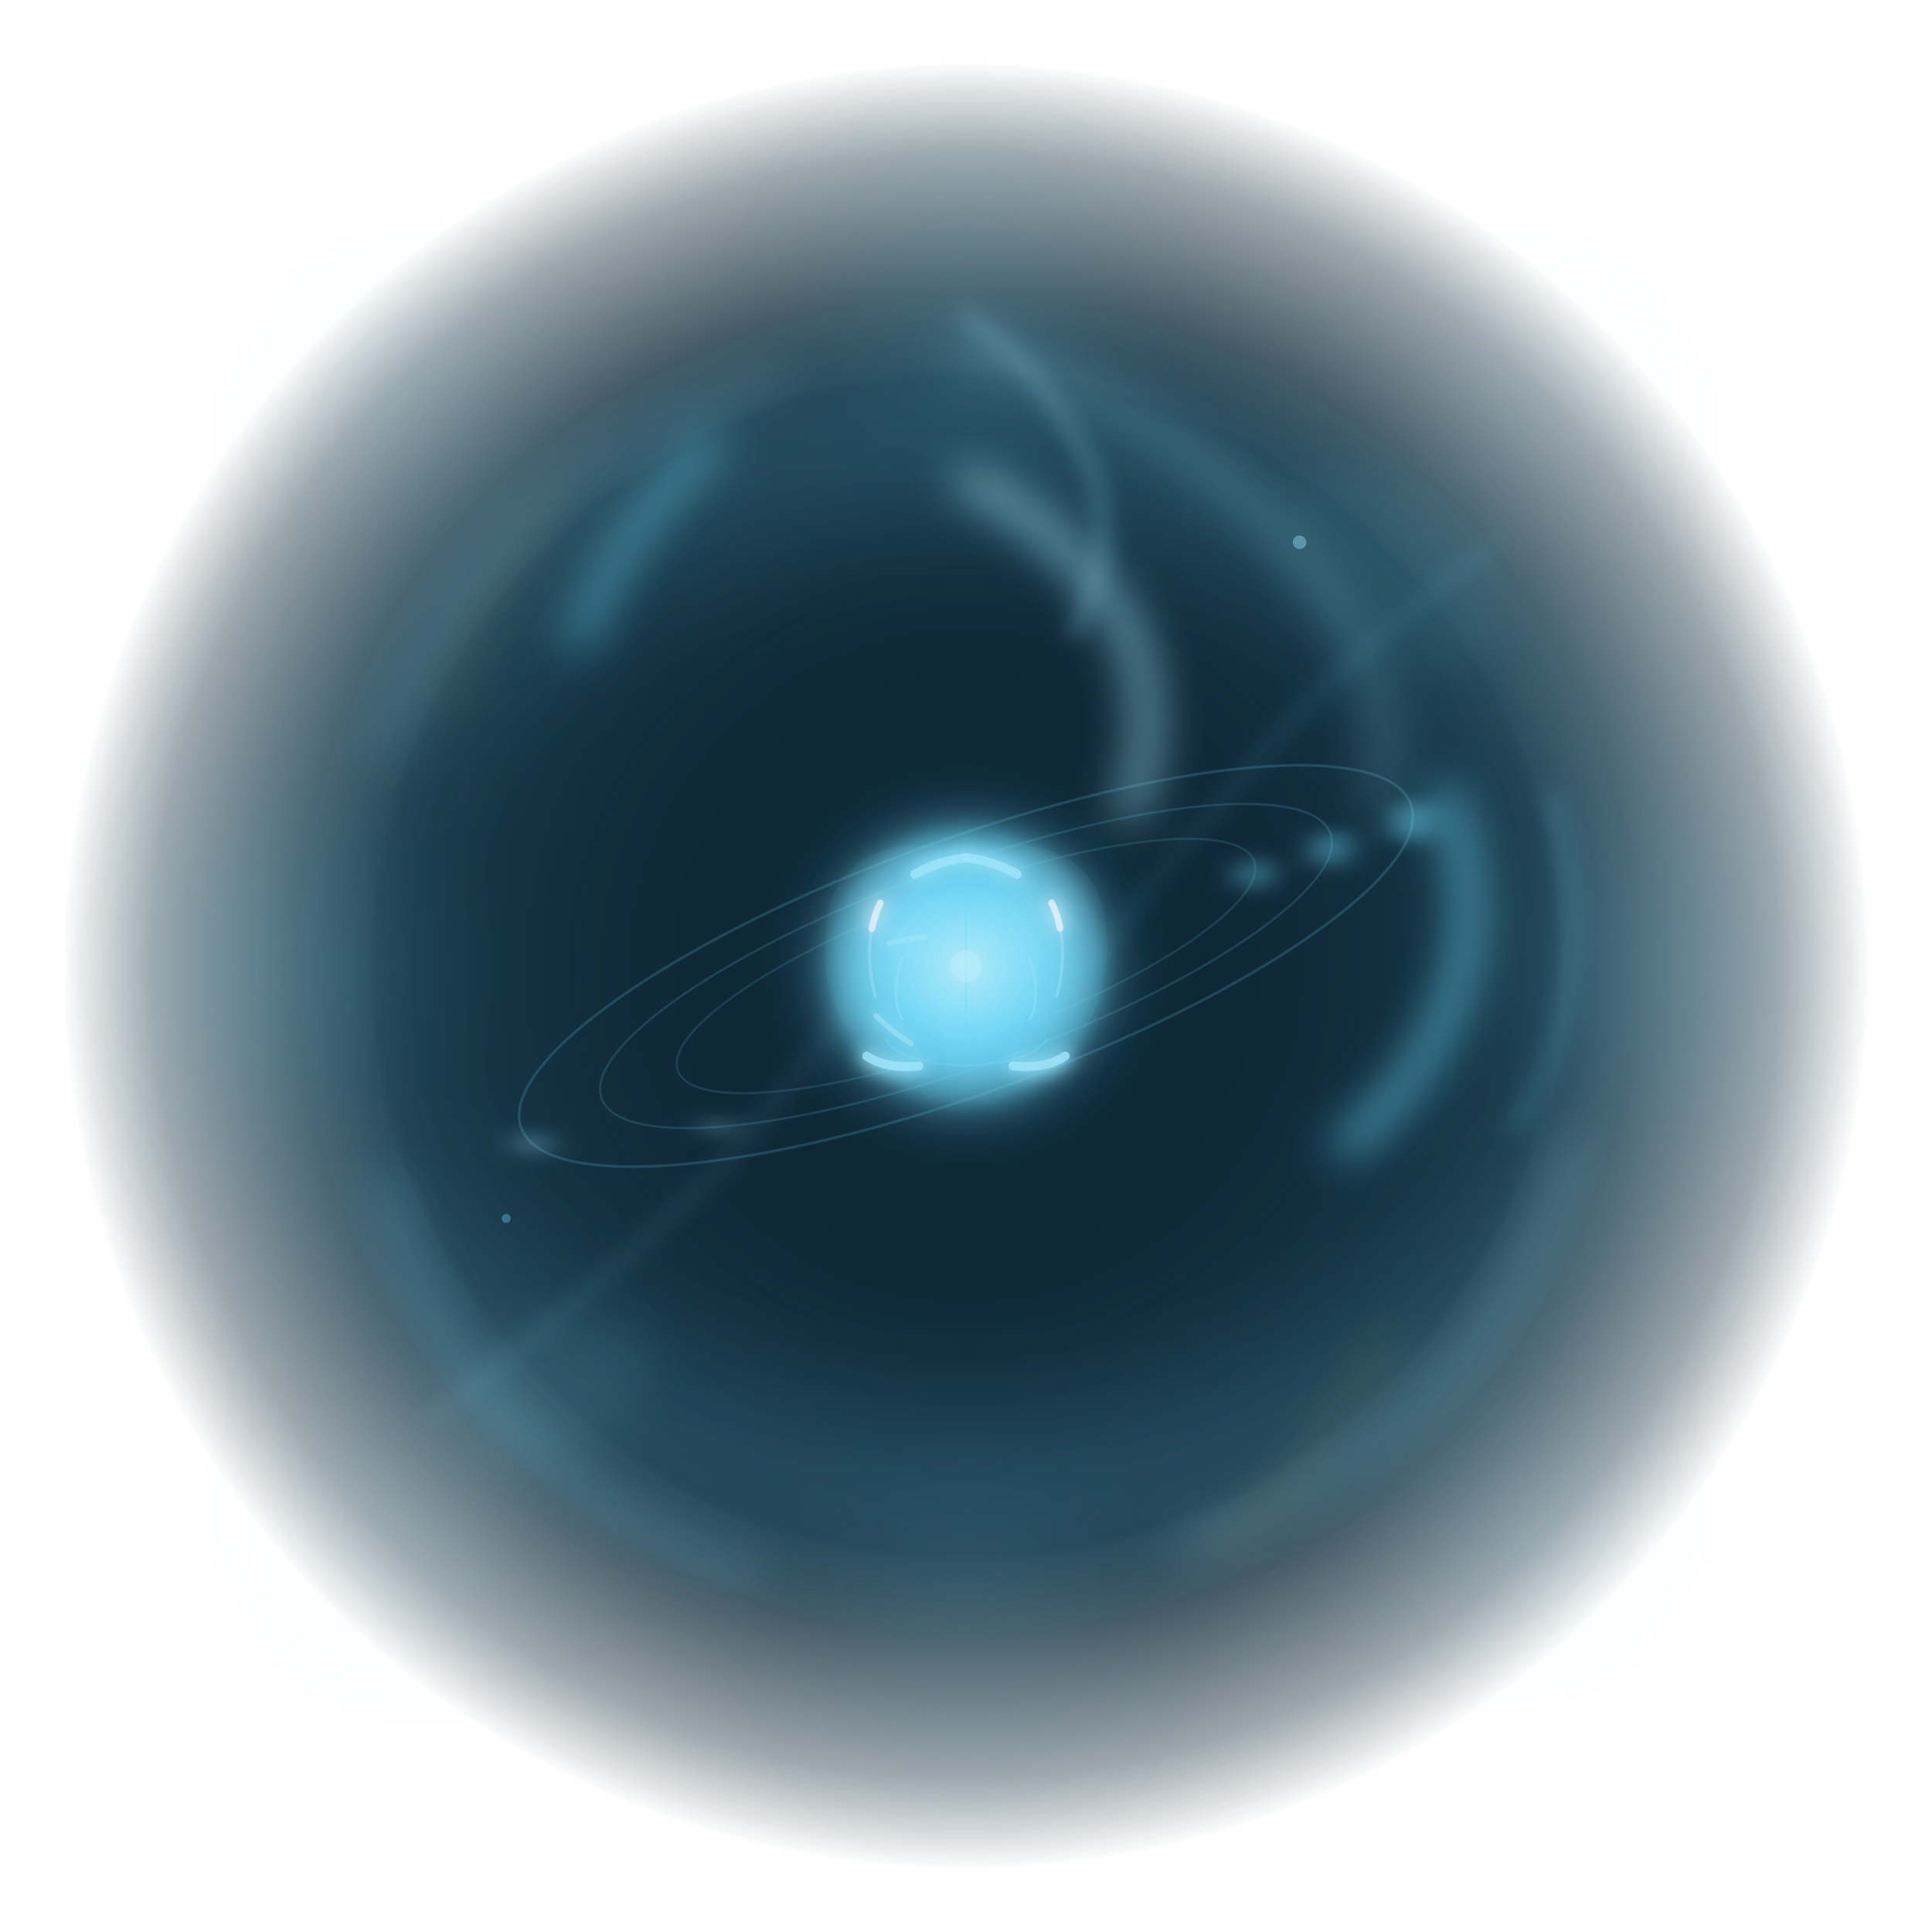
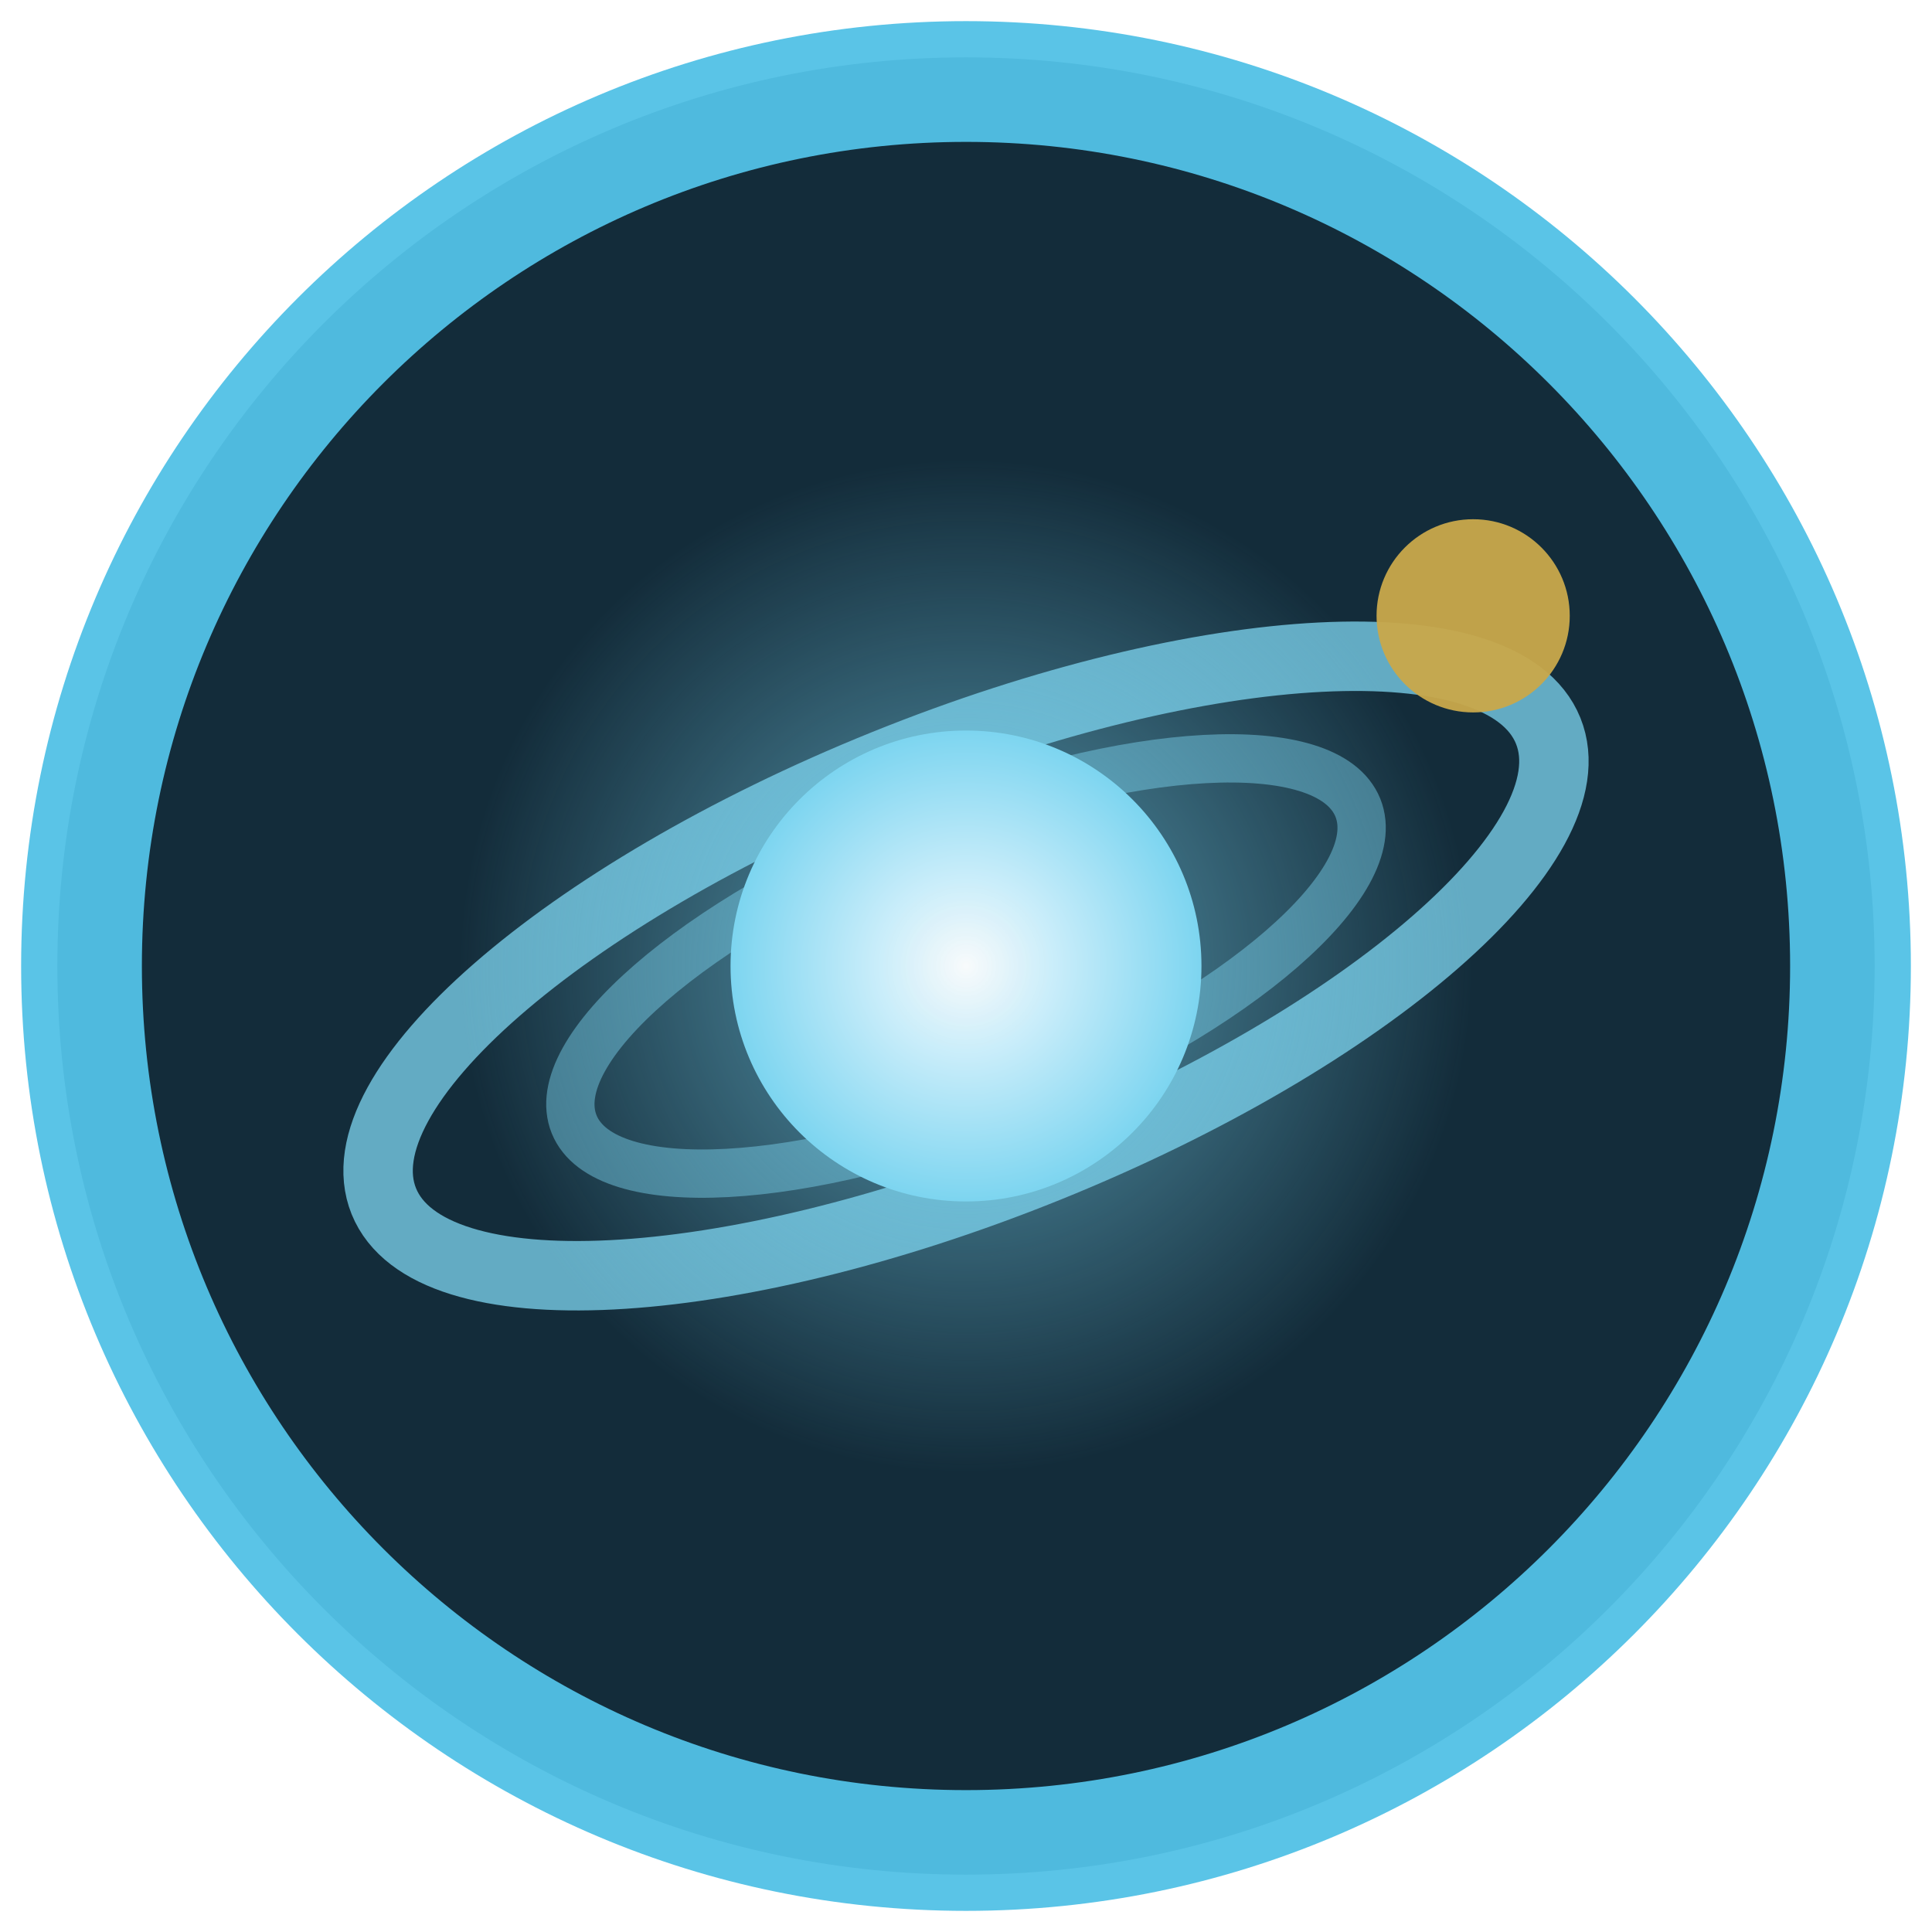
- <svg xmlns="http://www.w3.org/2000/svg" viewBox="0 0 300 300" width="440" height="440">
+ <svg xmlns="http://www.w3.org/2000/svg" viewBox="0 0 32 32" width="32" height="32">
  <defs>
-     <radialGradient id="tunnel" cx="50%" cy="50%" r="50%">
-       <stop offset="0%" stop-color="#0f2e42" stop-opacity="0" />
-       <stop offset="50%" stop-color="#6dd8f8" stop-opacity=".02" />
-       <stop offset="75%" stop-color="#6dd8f8" stop-opacity=".08" />
-       <stop offset="90%" stop-color="#9ee4f8" stop-opacity=".10" />
-       <stop offset="100%" stop-color="#6dd8f8" stop-opacity=".02" />
+     <radialGradient id="halo">
+       <stop offset="0%" stop-color="#c9edfa" stop-opacity="0.8" />
+       <stop offset="40%" stop-color="#7dd5f0" stop-opacity="0.400" />
+       <stop offset="100%" stop-color="#7dd5f0" stop-opacity="0" />
    </radialGradient>
-     <radialGradient id="coreG" cx="50%" cy="50%" r="50%">
-       <stop offset="0%" stop-color="#b8ecfa" />
-       <stop offset="15%" stop-color="#9ee4f8" />
-       <stop offset="50%" stop-color="#6dd8f8" stop-opacity=".55" />
-       <stop offset="85%" stop-color="#6dd8f8" stop-opacity=".15" />
-       <stop offset="100%" stop-color="#0f2e42" stop-opacity="0" />
-     </radialGradient>
-     <radialGradient id="brainG" cx="50%" cy="40%" r="60%">
-       <stop offset="0%" stop-color="#e0f4fc" stop-opacity=".2" />
-       <stop offset="100%" stop-color="#6dd8f8" stop-opacity=".04" />
-     </radialGradient>
-     <radialGradient id="halo" cx="50%" cy="50%" r="50%">
-       <stop offset="0%" stop-color="#6dd8f8" stop-opacity=".28" />
-       <stop offset="40%" stop-color="#6dd8f8" stop-opacity=".08" />
-       <stop offset="100%" stop-color="#6dd8f8" stop-opacity="0" />
-     </radialGradient>
-     <filter id="fCl" x="-40%" y="-40%" width="180%" height="180%">
-       <feGaussianBlur stdDeviation="14" />
-     </filter>
-     <filter id="fW" x="-50%" y="-50%" width="200%" height="200%">
-       <feGaussianBlur stdDeviation="5" />
-     </filter>
-     <filter id="fTw" x="-60%" y="-60%" width="220%" height="220%">
-       <feGaussianBlur stdDeviation="2.5" />
-     </filter>
-     <filter id="fDk" x="-80%" y="-400%" width="260%" height="900%">
-       <feGaussianBlur stdDeviation="3" />
-     </filter>
-     <filter id="fCo" x="-100%" y="-100%" width="300%" height="300%">
-       <feGaussianBlur stdDeviation="5" result="b" />
-       <feMerge>
-         <feMergeNode in="b" />
-         <feMergeNode in="SourceGraphic" />
-       </feMerge>
-     </filter>
-     <filter id="fNd" x="-200%" y="-200%" width="500%" height="500%">
-       <feGaussianBlur stdDeviation="1.8" result="b" />
-       <feMerge>
-         <feMergeNode in="b" />
-         <feMergeNode in="SourceGraphic" />
-       </feMerge>
-     </filter>
-     <filter id="fBr" x="-40%" y="-40%" width="180%" height="180%">
-       <feGaussianBlur stdDeviation="2" result="b" />
-       <feMerge>
-         <feMergeNode in="b" />
-         <feMergeNode in="SourceGraphic" />
-       </feMerge>
-     </filter>
-     <radialGradient id="bgFade" cx="50%" cy="50%" r="50%">
-       <stop offset="0%" stop-color="#0d2635" />
-       <stop offset="65%" stop-color="#0d2635" />
-       <stop offset="90%" stop-color="#0d2635" stop-opacity=".4" />
-       <stop offset="100%" stop-color="#0d2635" stop-opacity="0" />
+     <radialGradient id="core">
+       <stop offset="0%" stop-color="#ffffff" stop-opacity=".92" />
+       <stop offset="38%" stop-color="#c9edfa" />
+       <stop offset="100%" stop-color="#7dd5f0" />
    </radialGradient>
  </defs>
-   <circle cx="150" cy="150" r="140" fill="url(#bgFade)" />
-   <g transform="translate(45,45) scale(0.7)">
-     <g filter="url(#fCl)">
-       <ellipse cx="150" cy="150" rx="155" ry="120" fill="none" stroke="#6dd8f8" stroke-width="32" stroke-opacity=".11" />
-       <ellipse cx="150" cy="150" rx="145" ry="112" fill="none" stroke="#9ee4f8" stroke-width="16" stroke-opacity=".08" />
-       <circle cx="150" cy="2" r="28" fill="#6dd8f8" fill-opacity=".12" />
-       <circle cx="298" cy="150" r="26" fill="#6dd8f8" fill-opacity=".11" />
-       <circle cx="150" cy="298" r="28" fill="#9ee4f8" fill-opacity=".10" />
-       <circle cx="2" cy="150" r="26" fill="#6dd8f8" fill-opacity=".12" />
-       <circle cx="270" cy="30" r="22" fill="#9ee4f8" fill-opacity=".09" />
-       <circle cx="270" cy="270" r="22" fill="#6dd8f8" fill-opacity=".09" />
-       <circle cx="30" cy="270" r="24" fill="#9ee4f8" fill-opacity=".10" />
-       <circle cx="30" cy="30" r="22" fill="#6dd8f8" fill-opacity=".09" />
-     </g>
-     <g filter="url(#fW)">
-       <path d="M150,14 Q196,24 226,62 Q246,86 242,112" fill="none" stroke="#9ee4f8" stroke-width="6" stroke-linecap="round" stroke-opacity=".28" />
-       <path d="M284,190 Q276,224 250,248 Q228,268 198,278" fill="none" stroke="#9ee4f8" stroke-width="5" stroke-linecap="round" stroke-opacity=".25" />
-       <path d="M102,284 Q74,276 52,254 Q30,234 22,198" fill="none" stroke="#6dd8f8" stroke-width="5" stroke-linecap="round" stroke-opacity=".24" />
-       <path d="M22,102 Q30,72 52,52 Q74,30 108,20" fill="none" stroke="#9ee4f8" stroke-width="4" stroke-linecap="round" stroke-opacity=".26" />
-       <path d="M206,280 Q228,260 244,234" fill="none" stroke="#c8a84b" stroke-width="3" stroke-linecap="round" stroke-opacity=".25" />
-       <path d="M58,46 Q42,66 34,92" fill="none" stroke="#c8a84b" stroke-width="2.5" stroke-linecap="round" stroke-opacity=".22" />
-       <ellipse cx="244" cy="62" rx="28" ry="16" fill="#6dd8f8" fill-opacity=".06" transform="rotate(40,244,62)" />
-       <ellipse cx="58" cy="244" rx="24" ry="14" fill="#9ee4f8" fill-opacity=".07" transform="rotate(-30,58,244)" />
-     </g>
-     <g filter="url(#fTw)">
-       <path d="M150,6 Q168,18 178,40 Q184,58 174,76" fill="none" stroke="#9ee4f8" stroke-width="2.5" stroke-linecap="round" stroke-opacity=".35" />
-       <path d="M280,112 Q286,132 284,150 Q282,170 272,186" fill="none" stroke="#6dd8f8" stroke-width="2" stroke-linecap="round" stroke-opacity=".32" />
-       <path d="M268,56 Q232,82 208,112 Q190,132 178,150" fill="none" stroke="#6dd8f8" stroke-width="1.5" stroke-linecap="round" stroke-opacity=".22" />
-       <path d="M32,250 Q66,224 94,196 Q116,172 130,150" fill="none" stroke="#9ee4f8" stroke-width="1.5" stroke-linecap="round" stroke-opacity=".20" />
-     </g>
-     <circle cx="150" cy="150" r="148" fill="url(#tunnel)" />
-     <g filter="url(#fW)">
-       <path d="M150,42 Q174,54 186,76 Q194,96 186,116" fill="none" stroke="#9ee4f8" stroke-width="4" stroke-linecap="round" />
-       <path d="M94,34 Q74,52 64,78" fill="none" stroke="#6dd8f8" stroke-width="3" stroke-linecap="round" />
-     </g>
-     <g filter="url(#fW)">
-       <path d="M234,190 Q254,174 260,150 Q264,132 256,112" fill="none" stroke="#6dd8f8" stroke-width="4" stroke-linecap="round" />
-     </g>
-     <circle cx="224" cy="56" r="1.5" fill="#9ee4f8" opacity=".4" />
-     <circle cx="48" cy="206" r="1" fill="#6dd8f8" opacity=".35" />
-     <g>
-       <ellipse cx="150" cy="150" rx="105" ry="28" fill="none" stroke="#6dd8f8" stroke-width=".6" opacity=".18" transform="rotate(-20,150,150)" />
-       <ellipse cx="150" cy="150" rx="86" ry="22" fill="none" stroke="#6dd8f8" stroke-width=".5" opacity=".16" transform="rotate(-20,150,150)" />
-       <ellipse cx="150" cy="150" rx="68" ry="17" fill="none" stroke="#6dd8f8" stroke-width=".5" opacity=".14" transform="rotate(-20,150,150)" />
-       <ellipse cx="150" cy="150" rx="105" ry="28" fill="none" stroke="#6dd8f8" stroke-width="5" stroke-dasharray="8 577" opacity=".85" transform="rotate(-20,150,150)" filter="url(#fDk)" />
-       <ellipse cx="150" cy="150" rx="105" ry="28" fill="none" stroke="#9ee4f8" stroke-width="3.5" stroke-dasharray="5 580" stroke-dashoffset="-220" opacity=".65" transform="rotate(-20,150,150)" filter="url(#fDk)" style="animation-delay:-7s" />
-       <ellipse cx="150" cy="150" rx="86" ry="22" fill="none" stroke="#6dd8f8" stroke-width="4.5" stroke-dasharray="7 464" opacity=".82" transform="rotate(-20,150,150)" filter="url(#fDk)" />
-       <ellipse cx="150" cy="150" rx="86" ry="22" fill="none" stroke="#9ee4f8" stroke-width="3" stroke-dasharray="4 467" stroke-dashoffset="-155" opacity=".60" transform="rotate(-20,150,150)" filter="url(#fDk)" style="animation-delay:-4s" />
-       <ellipse cx="150" cy="150" rx="68" ry="17" fill="none" stroke="#6dd8f8" stroke-width="4" stroke-dasharray="6 366" opacity=".80" transform="rotate(-20,150,150)" filter="url(#fDk)" />
-     </g>
-     <g filter="url(#fBr)">
-       <circle cx="150" cy="150" r="46" fill="url(#halo)" style="transform-origin:150px 150px;animation-delay:-.4s" />
-       <circle cx="150" cy="150" r="35" fill="url(#coreG)" filter="url(#fCo)" style="transform-origin:150px 150px" />
-       <path d="M150,125 C137,120 123,125 120,136 C117,147 119,160 126,166 C133,172 143,172 150,170" fill="url(#brainG)" fill-opacity=".6" stroke="none" />
-       <path d="M150,125 C163,120 177,125 180,136 C183,147 181,160 174,166 C167,172 157,172 150,170" fill="url(#brainG)" fill-opacity=".6" stroke="none" />
-       <line x1="150" y1="126" x2="150" y2="169" stroke="#6dd8f8" stroke-width=".5" opacity=".3" />
-       <path d="M132,166 C136,174 164,174 168,166" fill="none" stroke="#6dd8f8" stroke-width=".6" opacity=".35" />
-       <path d="M131,136 C128,142 128,150 130,157" fill="none" stroke="#9ee4f8" stroke-width=".7" opacity=".45" />
-       <path d="M136,148 C134,153 134,159 136,162" fill="none" stroke="#9ee4f8" stroke-width=".6" opacity=".4" />
-       <path d="M169,136 C172,142 172,150 170,157" fill="none" stroke="#9ee4f8" stroke-width=".7" opacity=".45" />
-       <path d="M164,148 C166,153 166,159 164,162" fill="none" stroke="#9ee4f8" stroke-width=".6" opacity=".4" />
-       <path d="M150,126 C139,127 127,136 124,147 C121,156 122,164 128,170 C134,174 143,172 150,170" fill="none" stroke="#9ee4f8" stroke-width="2" stroke-opacity=".8" stroke-dasharray="12 48" filter="url(#fNd)" stroke-linecap="round" />
-       <path d="M150,126 C161,127 173,136 176,147 C179,156 178,164 172,170 C166,174 157,172 150,170" fill="none" stroke="#9ee4f8" stroke-width="2" stroke-opacity=".8" stroke-dasharray="12 48" filter="url(#fNd)" stroke-linecap="round" />
-       <path d="M131,136 C128,142 128,150 130,157" fill="none" stroke="#f0f4f8" stroke-width="1.5" stroke-opacity=".7" stroke-dasharray="6 24" filter="url(#fNd)" stroke-linecap="round" />
-       <path d="M169,136 C172,142 172,150 170,157" fill="none" stroke="#f0f4f8" stroke-width="1.5" stroke-opacity=".7" stroke-dasharray="6 24" filter="url(#fNd)" stroke-linecap="round" />
-       <path d="M133,145 C140,143 148,143 150,144 C152,145 160,146 167,144" fill="none" stroke="#9ee4f8" stroke-width="1.2" stroke-opacity=".6" stroke-dasharray="8 32" filter="url(#fNd)" stroke-linecap="round" />
-       <path d="M130,161 C137,168 146,172 150,172 C154,172 163,168 170,161" fill="none" stroke="#9ee4f8" stroke-width="1.2" stroke-opacity=".6" stroke-dasharray="10 40" filter="url(#fNd)" stroke-linecap="round" />
-       <circle cx="150" cy="150" r="3.5" fill="#b8ecfa" opacity=".6" />
-     </g>
+   <circle cx="16" cy="16" r="15.05" fill="#0d2635" fill-opacity=".97" />
+   <circle cx="16" cy="16" r="14.65" fill="none" stroke="#52c1e6" stroke-width="2" stroke-opacity="0.95" />
+   <g transform="rotate(-22 16 16)">
+     <ellipse cx="16" cy="16" rx="10.4" ry="3.6" fill="none" stroke="#7dd5f0" stroke-width="1.15" stroke-opacity="0.75" />
+     <ellipse cx="16" cy="16" rx="7.0" ry="2.4" fill="none" stroke="#7dd5f0" stroke-width=".8" stroke-opacity="0.450" />
  </g>
+   <circle cx="24.4" cy="10.2" r="1.6" fill="#c8a84b" opacity=".95" />
+   <circle cx="16" cy="16" r="8.4" fill="url(#halo)" />
+   <circle cx="16" cy="16" r="3.9" fill="url(#core)" />
</svg>
